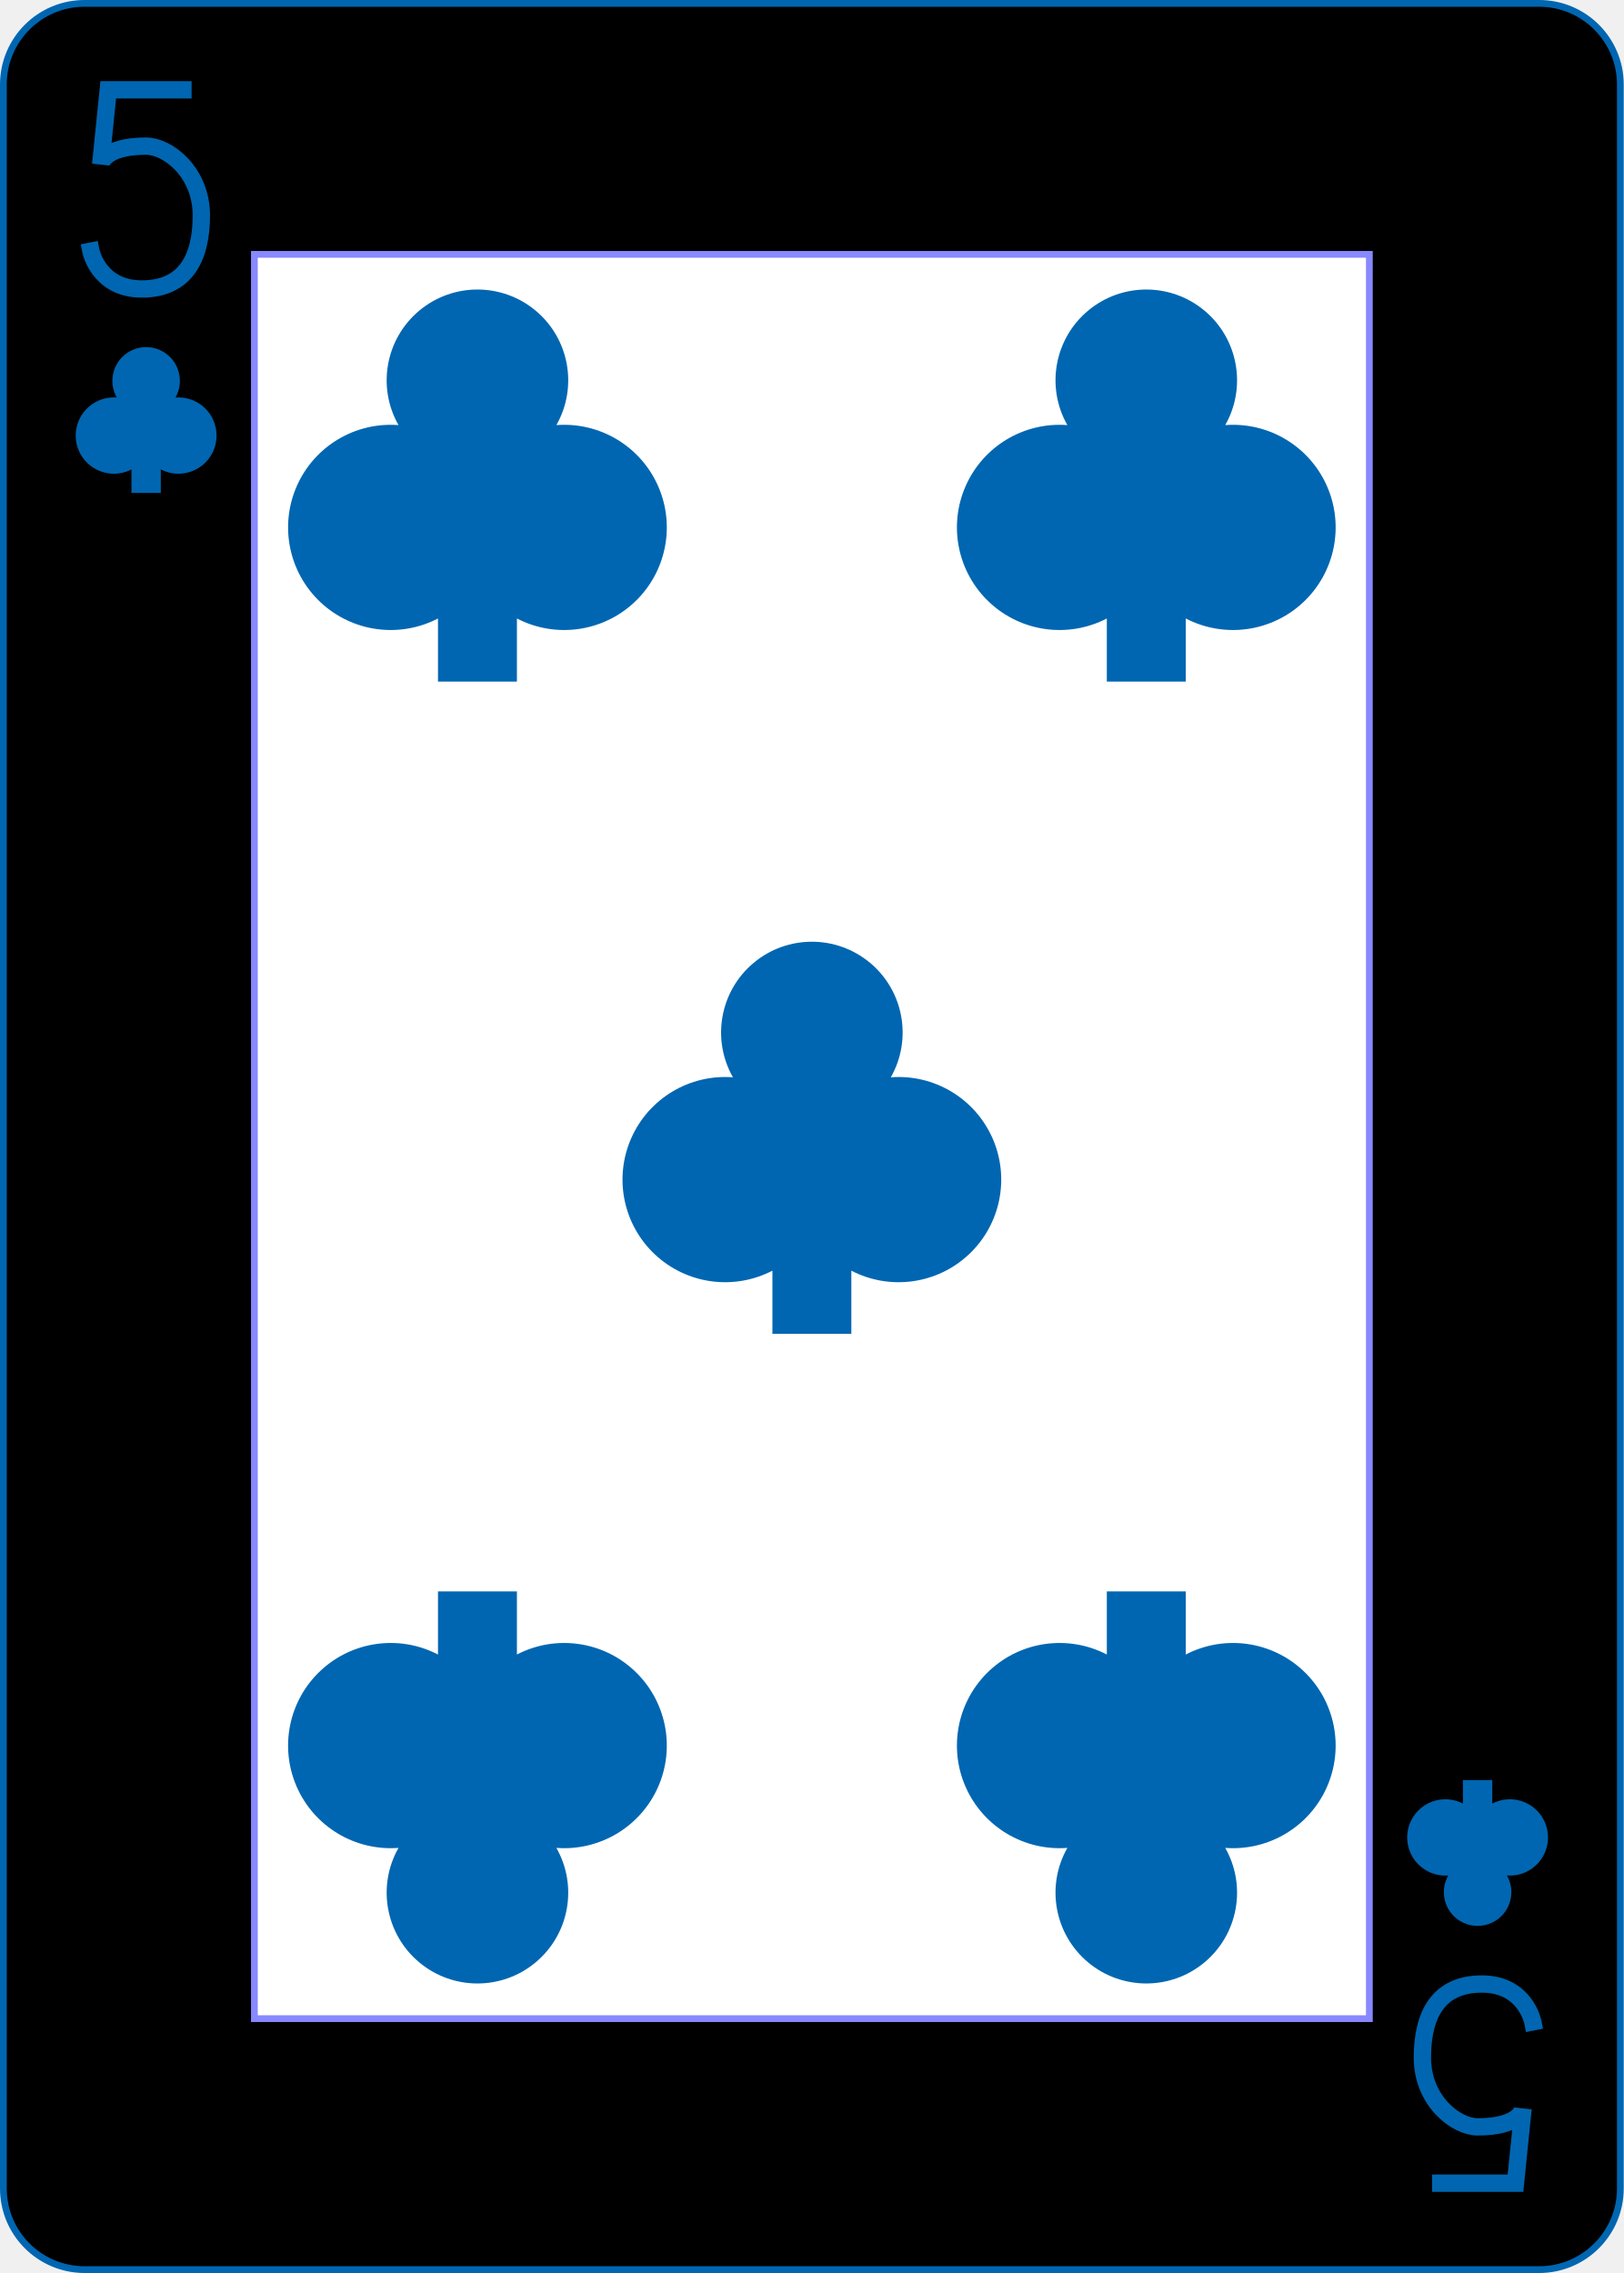
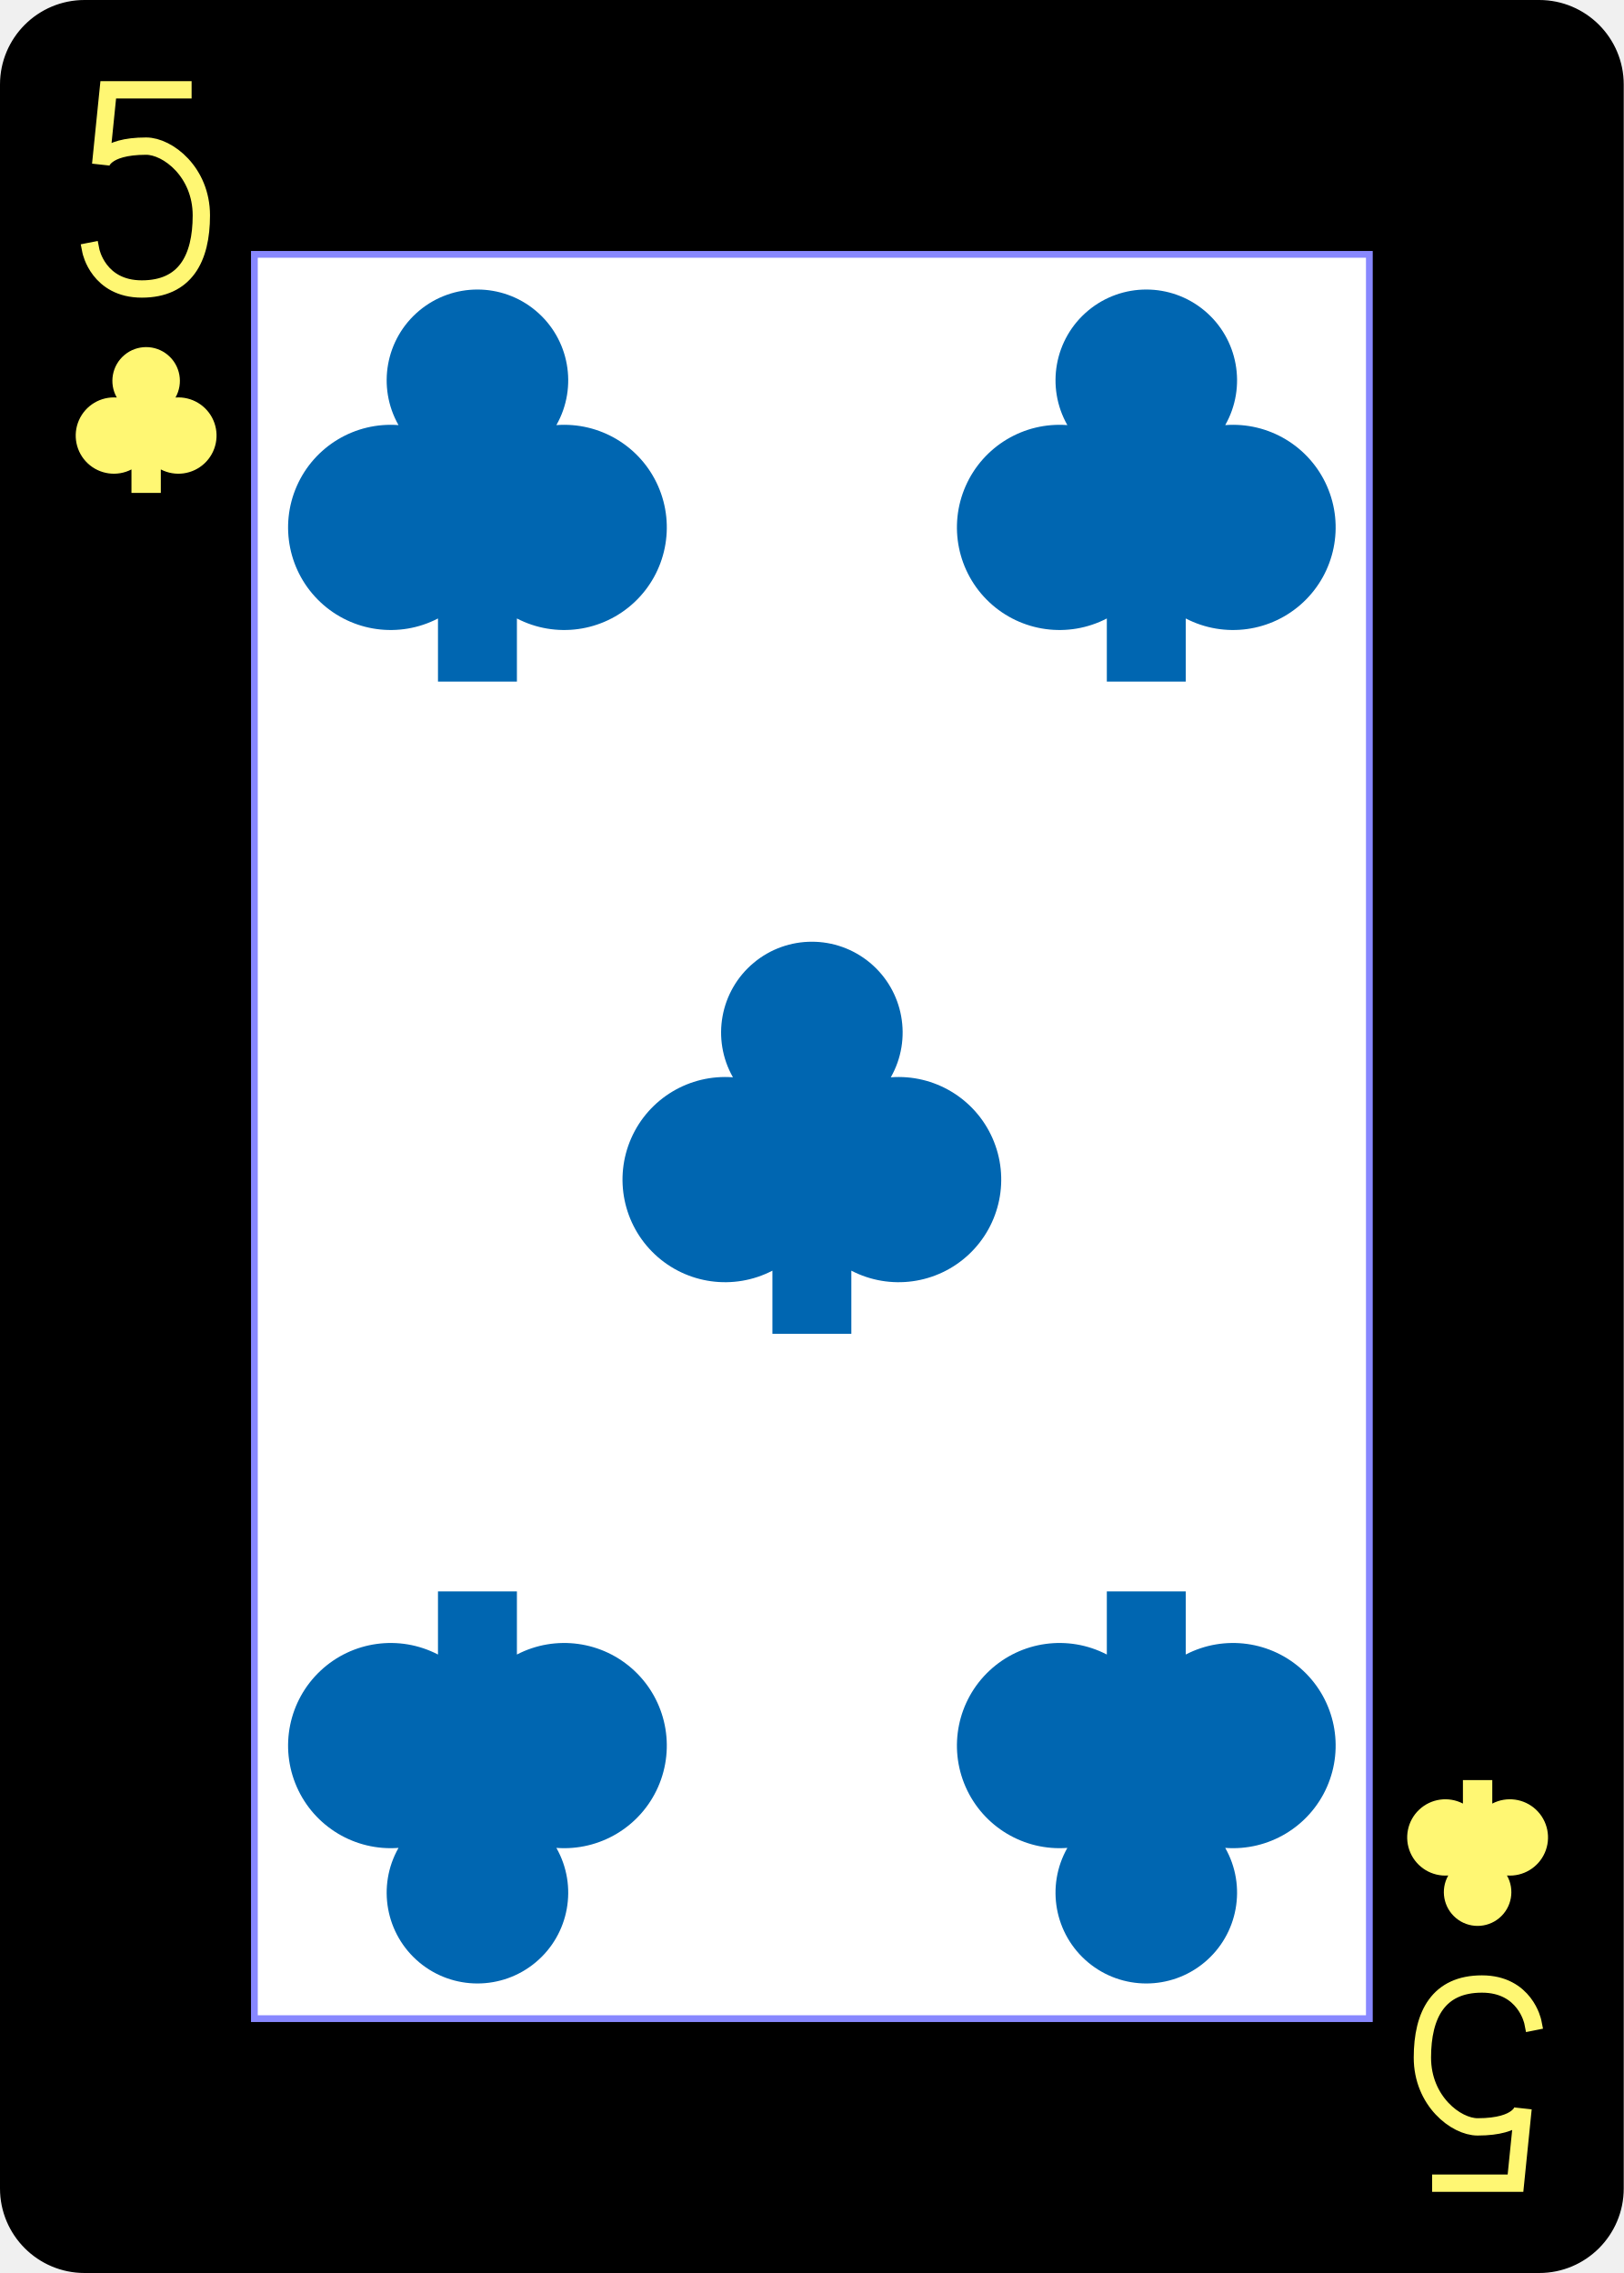
<svg xmlns="http://www.w3.org/2000/svg" xmlns:xlink="http://www.w3.org/1999/xlink" class="card" face="5C" height="3.5in" preserveAspectRatio="none" viewBox="-120 -168 240 336" width="2.5in">
  <defs>
    <symbol id="SC5" preserveAspectRatio="xMinYMid" viewBox="-600 -600 1200 1200">
      <path d="M-100 500L100 500L100 340A260 260 0 1 0 200 -150A230 230 0 1 0 -200 -150A260 260 0 1 0 -100 340Z" fill="#0066b1" />
    </symbol>
+     <symbol id="CCLRD" preserveAspectRatio="xMinYMid" viewBox="-600 -600 1200 1200">
+       <path d="M-100 500L100 500L100 340A260 260 0 1 0 200 -150A230 230 0 1 0 -200 -150A260 260 0 1 0 -100 340Z" fill="#fff773" />
+     </symbol>
    <symbol id="VC5" preserveAspectRatio="xMinYMid" viewBox="-500 -500 1000 1000">
      <path d="M170 -460L-175 -460L-210 -115C-210 -115 -200 -200 0 -200C100 -200 255 -80 255 120C255 320 180 460 -20 460C-220 460 -255 285 -255 285" fill="none" stroke="#0066b1" stroke-linecap="square" stroke-miterlimit="1.5" stroke-width="80" />
    </symbol>
+     <symbol id="VC5Y" preserveAspectRatio="xMinYMid" viewBox="-500 -500 1000 1000">
+       <path d="M170 -460L-175 -460L-210 -115C-210 -115 -200 -200 0 -200C100 -200 255 -80 255 120C255 320 180 460 -20 460C-220 460 -255 285 -255 285" fill="none" stroke="#fff773" stroke-linecap="square" stroke-miterlimit="1.5" stroke-width="80" />
+     </symbol>
    <rect height="260.8" id="XC5" width="164.8" x="-82.4" y="-130.4" />
  </defs>
-   <rect fill="#000000" height="335" rx="12" ry="12" stroke="#0066b1" width="239" x="-119.5" y="-167.5" />
+   <rect fill="#000000" height="335" rx="12" ry="12" stroke="#000000" width="239" x="-119.5" y="-167.5" />
  <use fill="#FFF" height="260.8" stroke="#88f" width="164.8" xlink:href="#XC5" />
-   <use height="32" width="32" x="-114.4" y="-156" xlink:href="#VC5" />
-   <use height="26.032" width="26.032" x="-111.416" y="-119" xlink:href="#SC5" />
+   <use height="32" width="32" x="-114.4" y="-156" xlink:href="#VC5Y" />
+   <use height="26.032" width="26.032" x="-111.416" y="-119" xlink:href="#CCLRD" />
  <use height="70" width="70" x="-84.43" y="-131.409" xlink:href="#SC5" />
  <use height="70" width="70" x="14.43" y="-131.409" xlink:href="#SC5" />
  <use height="70" width="70" x="-35" y="-35" xlink:href="#SC5" />
  <g transform="rotate(180)">
-     <use height="32" width="32" x="-114.4" y="-156" xlink:href="#VC5" />
-     <use height="26.032" width="26.032" x="-111.416" y="-119" xlink:href="#SC5" />
+     <use height="32" width="32" x="-114.4" y="-156" xlink:href="#VC5Y" />
+     <use height="26.032" width="26.032" x="-111.416" y="-119" xlink:href="#CCLRD" />
    <use height="70" width="70" x="-84.43" y="-131.409" xlink:href="#SC5" />
    <use height="70" width="70" x="14.43" y="-131.409" xlink:href="#SC5" />
  </g>
</svg>
